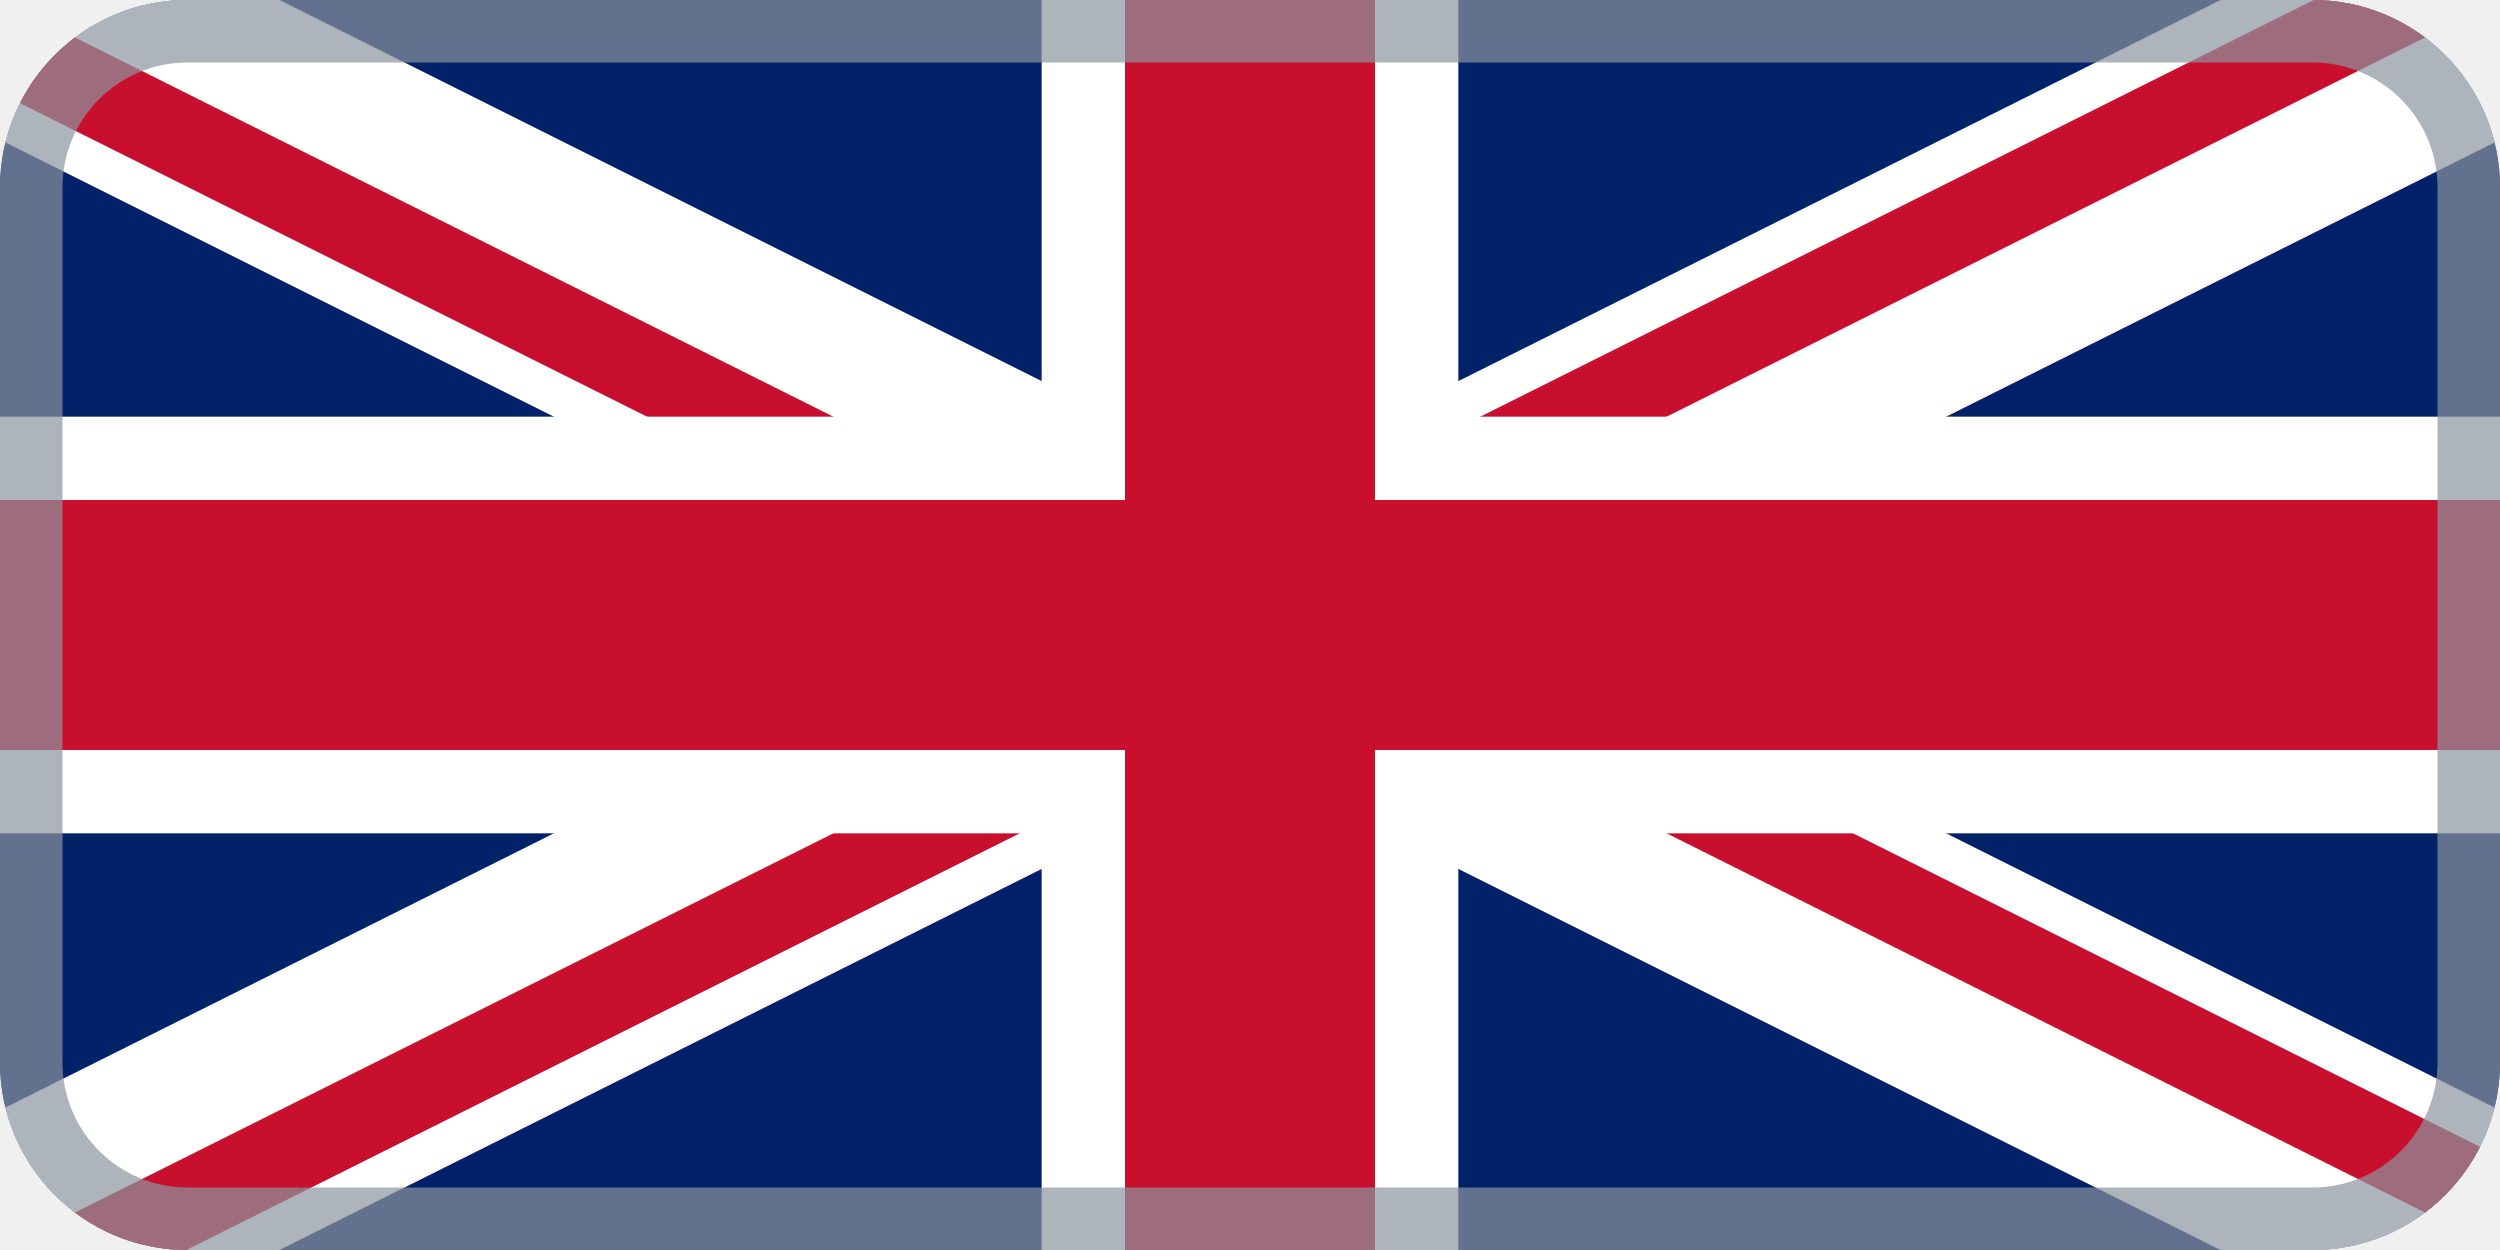
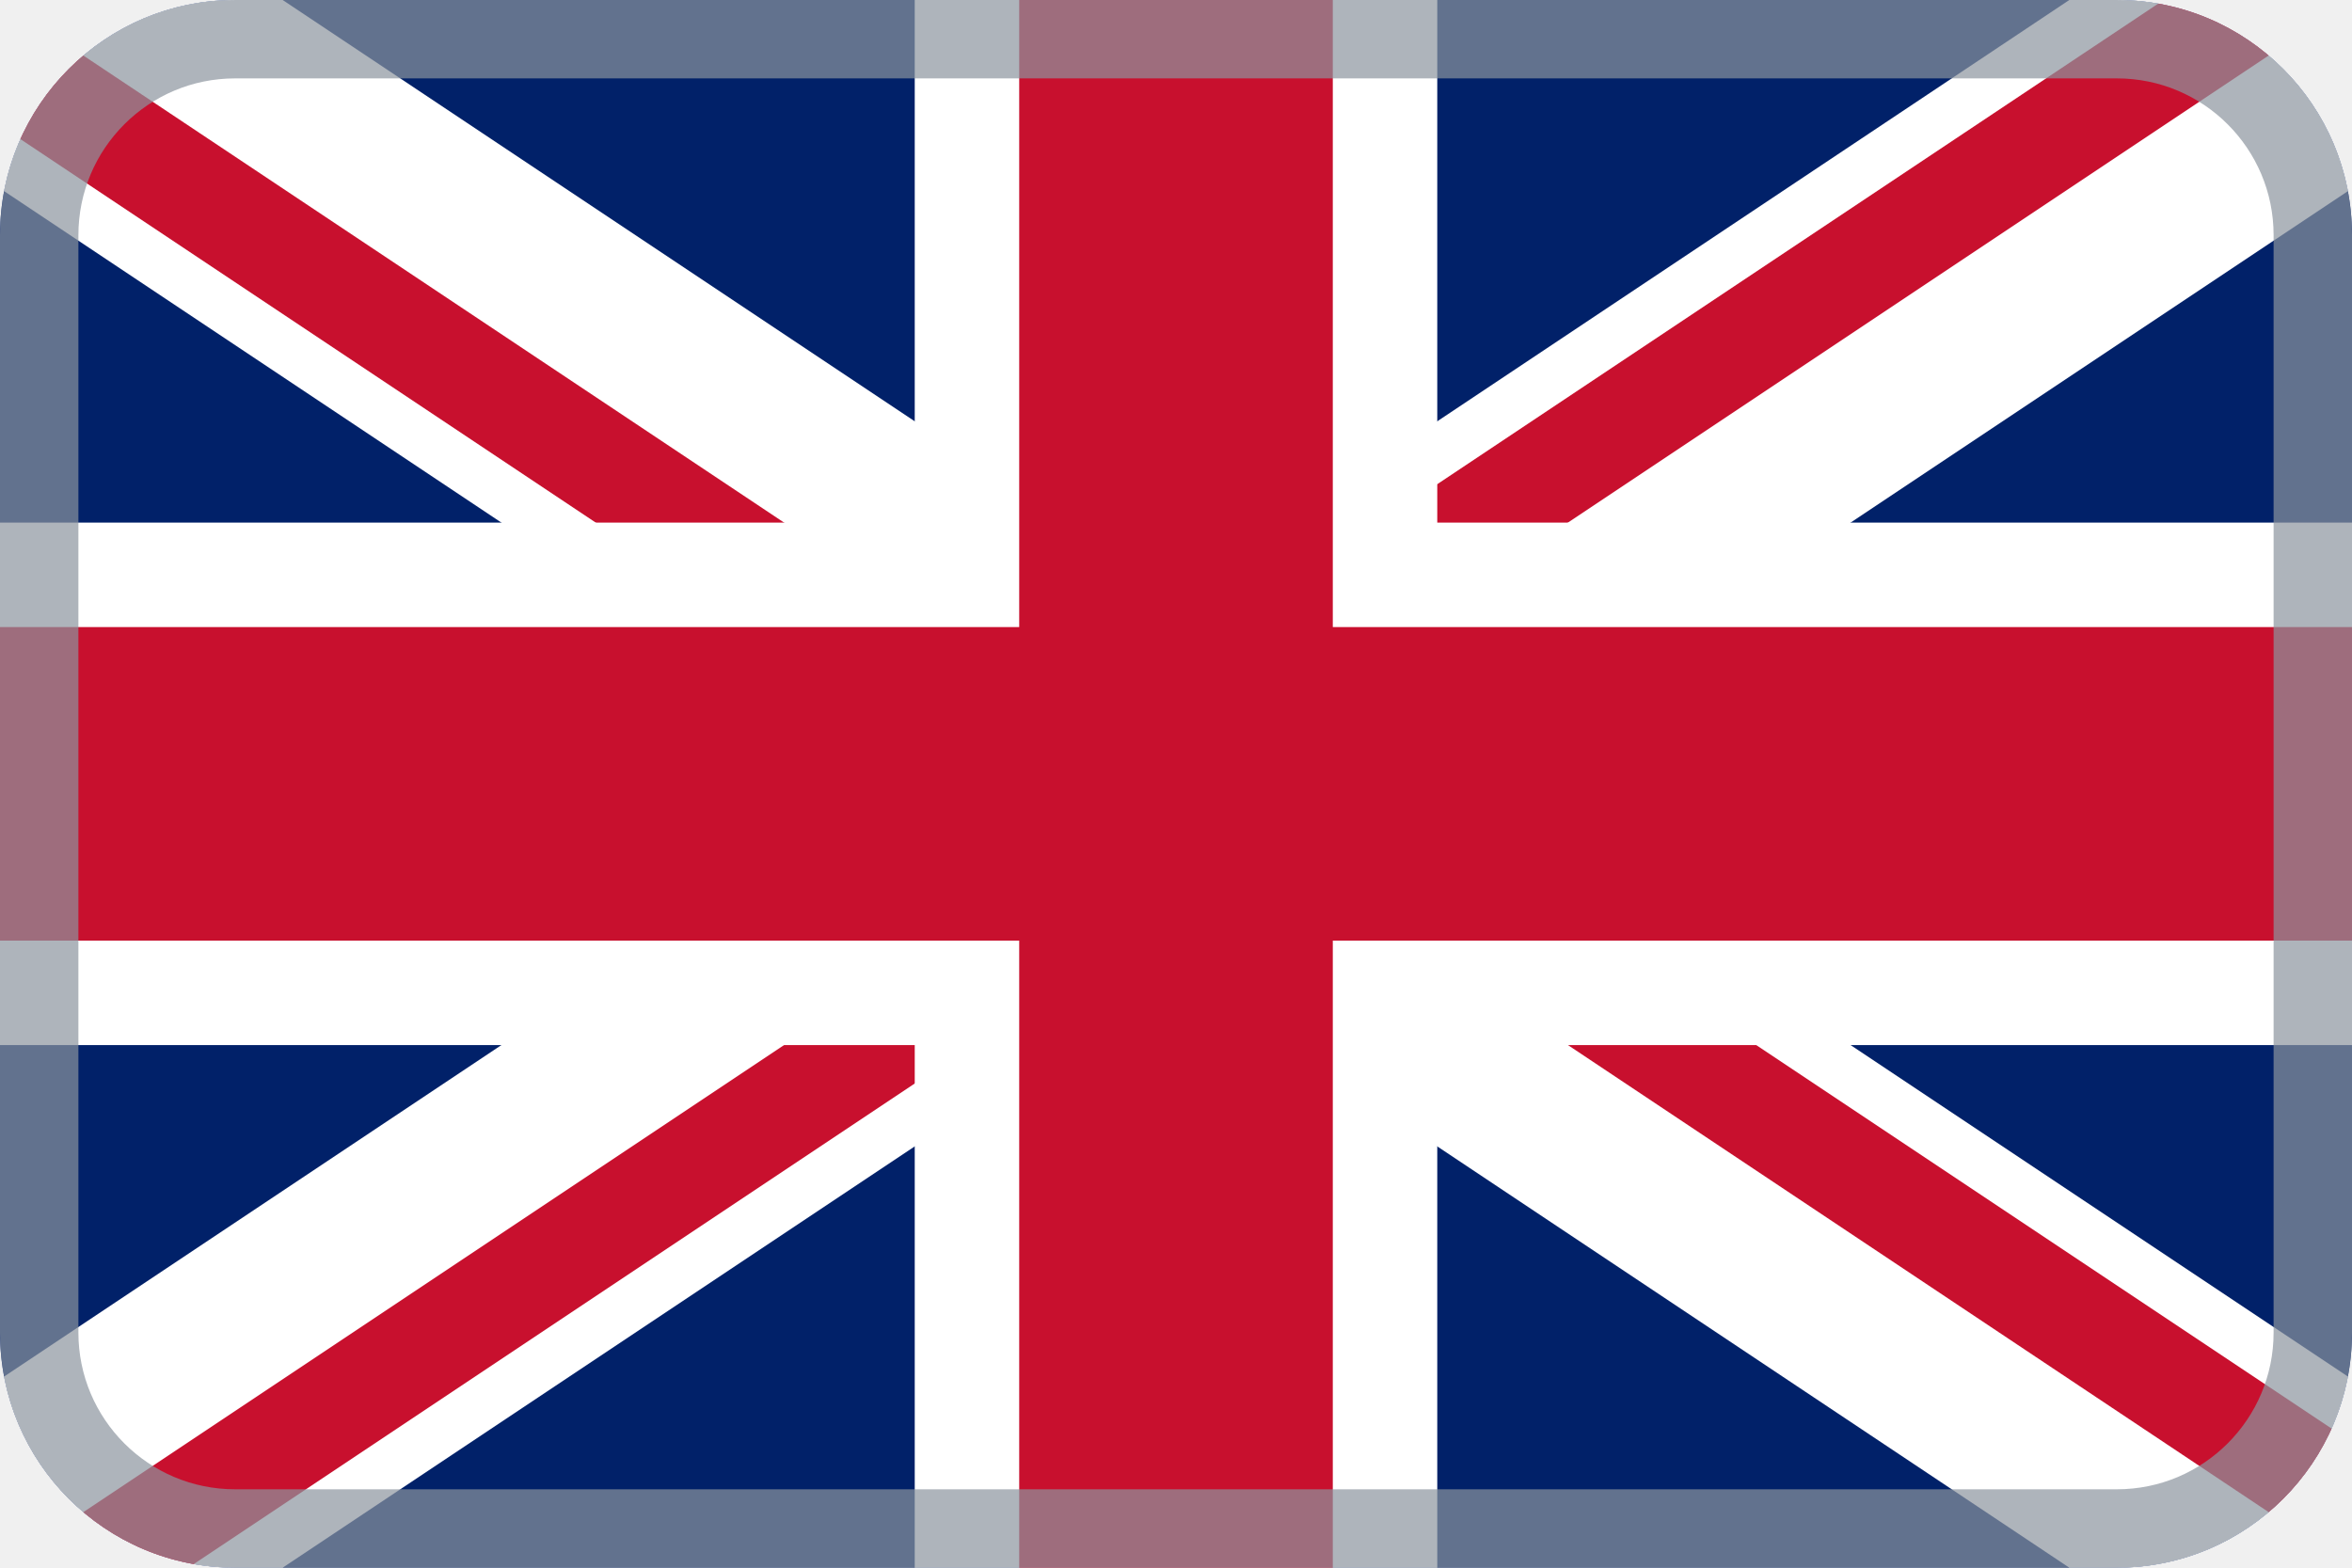
- <svg xmlns="http://www.w3.org/2000/svg" width="40" height="20" viewBox="0 0 60 30" role="img" aria-label="English">
+ <svg xmlns="http://www.w3.org/2000/svg" width="30" height="20" viewBox="0 0 60 40" role="img" aria-label="English">
  <clipPath id="r">
-     <rect width="60" height="30" rx="4.5" />
+     <rect width="60" height="40" rx="6" />
  </clipPath>
  <clipPath id="t">
-     <path d="M30,15 h30 v15 z v15 h-30 z h-30 v-15 z v-15 h30 z" />
+     <path d="M30,20 h30 v20 z v20 h-30 z h-30 v-20 z v-20 h30 z" />
  </clipPath>
  <g clip-path="url(#r)">
-     <rect width="60" height="30" fill="#012169" />
-     <path d="M0,0 L60,30 M60,0 L0,30" stroke="#FFFFFF" stroke-width="6" />
-     <path d="M0,0 L60,30 M60,0 L0,30" clip-path="url(#t)" stroke="#C8102E" stroke-width="4" />
-     <path d="M30,0 v30 M0,15 h60" stroke="#FFFFFF" stroke-width="10" />
-     <path d="M30,0 v30 M0,15 h60" stroke="#C8102E" stroke-width="6" />
+     <rect width="60" height="40" fill="#012169" />
+     <path d="M0,0 L60,40 M60,0 L0,40" stroke="#FFFFFF" stroke-width="8" />
+     <path d="M0,0 L60,40 M60,0 L0,40" clip-path="url(#t)" stroke="#C8102E" stroke-width="5.33" />
+     <path d="M30,0 v40 M0,20 h60" stroke="#FFFFFF" stroke-width="13.33" />
+     <path d="M30,0 v40 M0,20 h60" stroke="#C8102E" stroke-width="8" />
  </g>
-   <rect x="0.75" y="0.75" width="58.5" height="28.5" rx="3.75" fill="none" stroke="#8C959F" stroke-opacity="0.7" stroke-width="1.5" />
+   <rect x="1" y="1" width="58" height="38" rx="5" fill="none" stroke="#8C959F" stroke-opacity="0.7" stroke-width="2" />
</svg>
